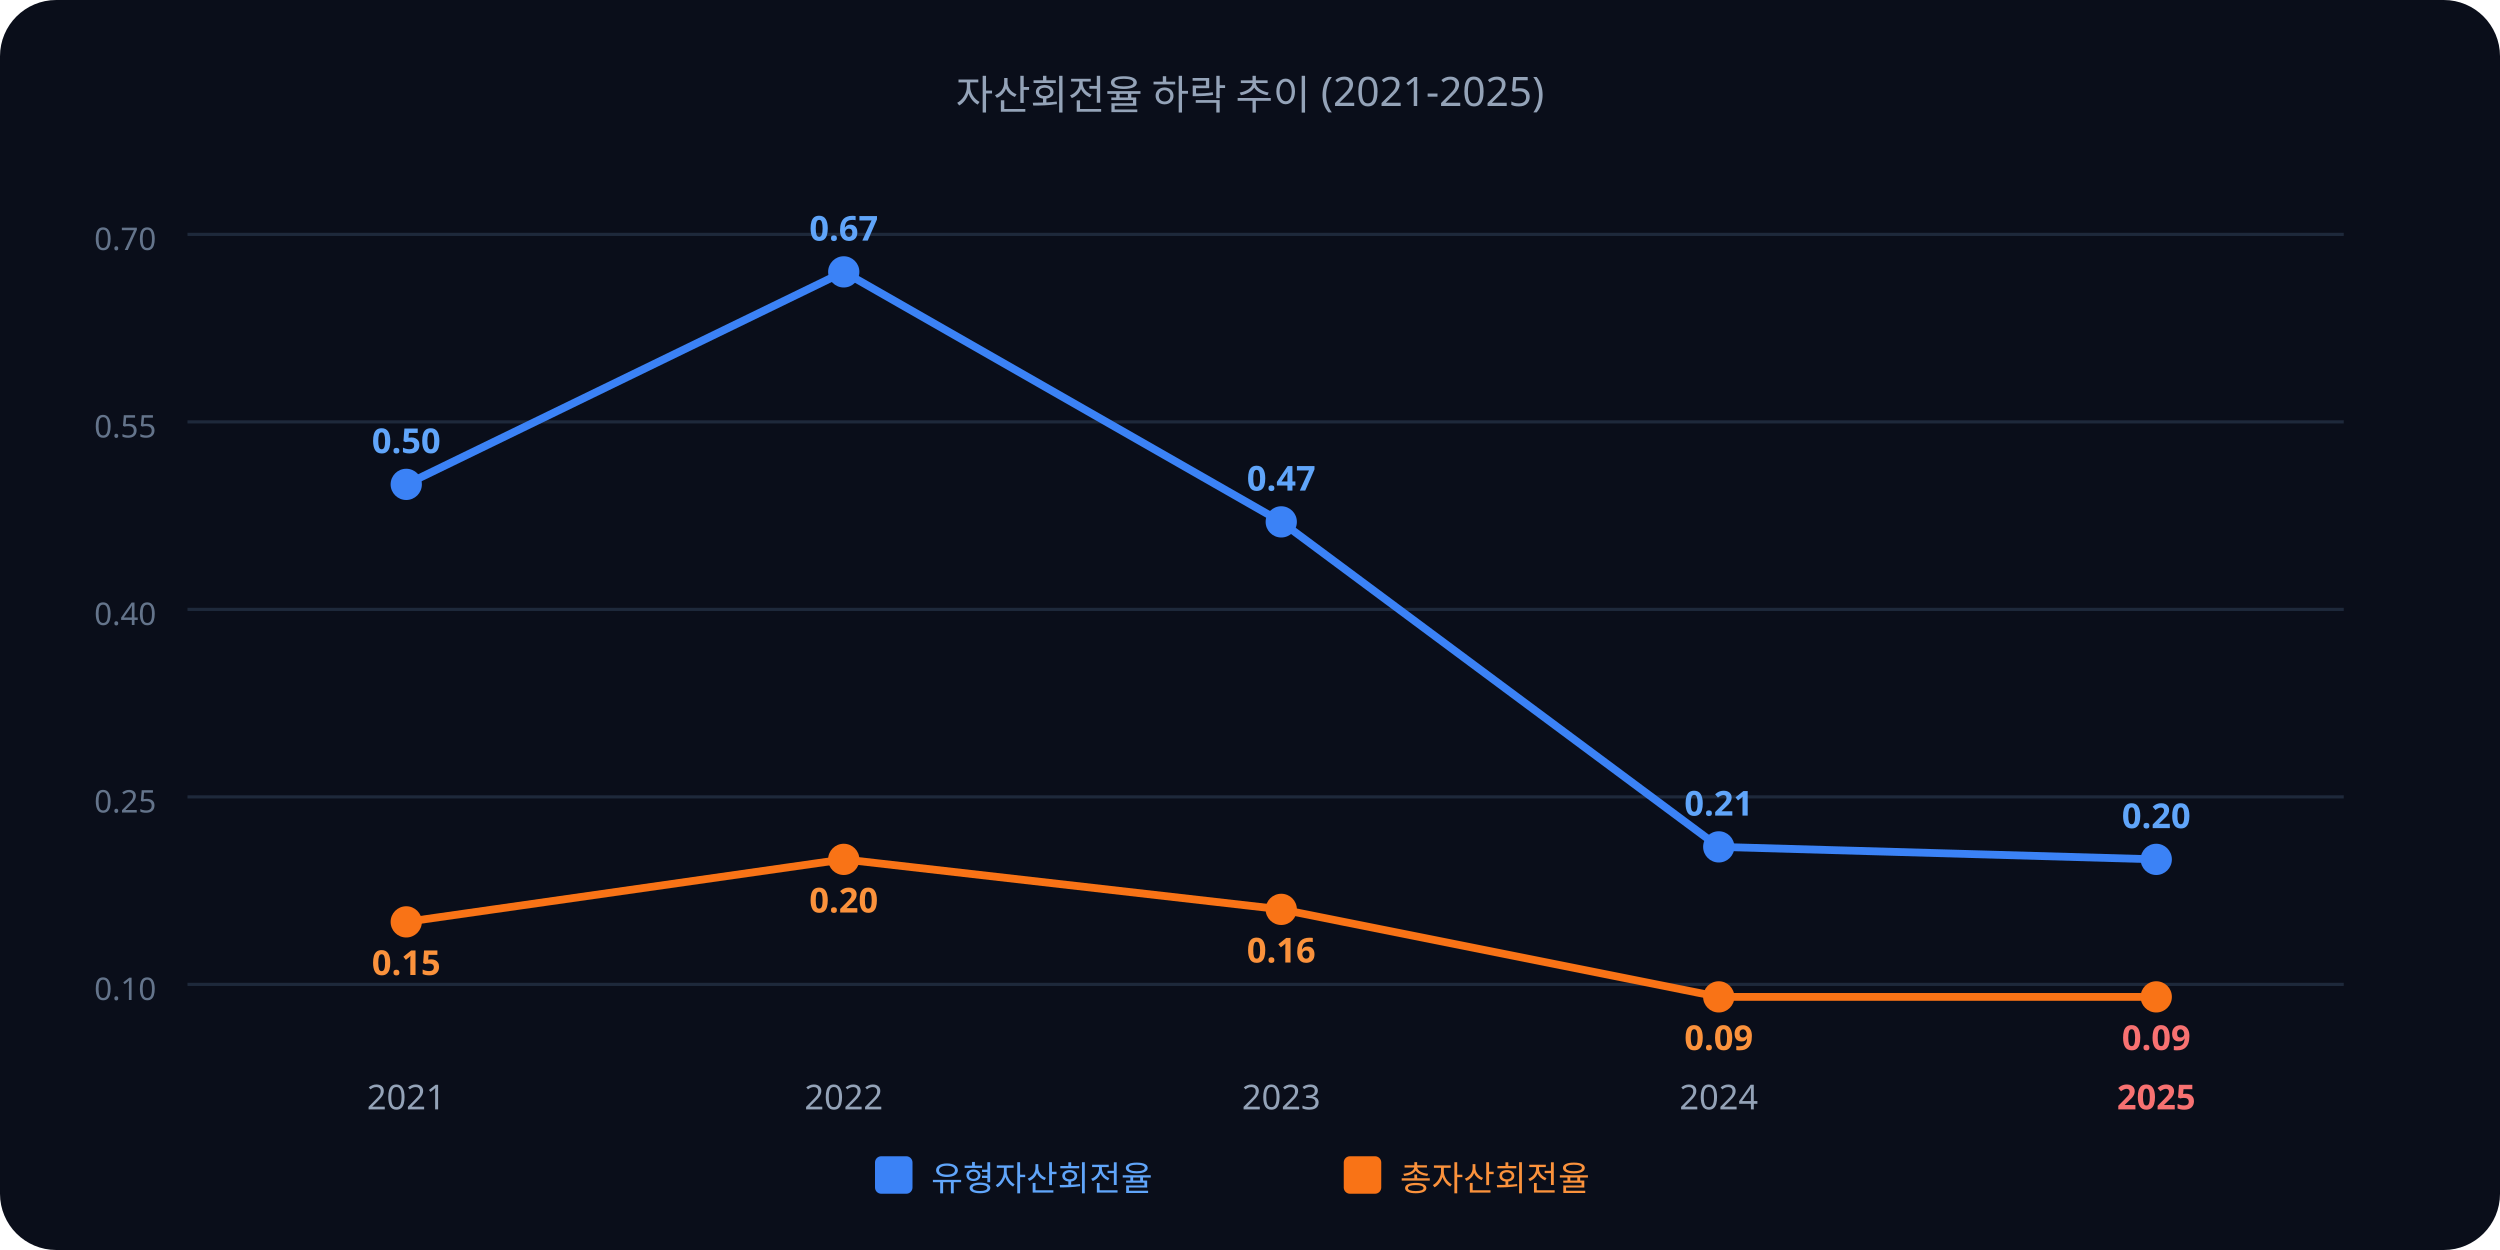
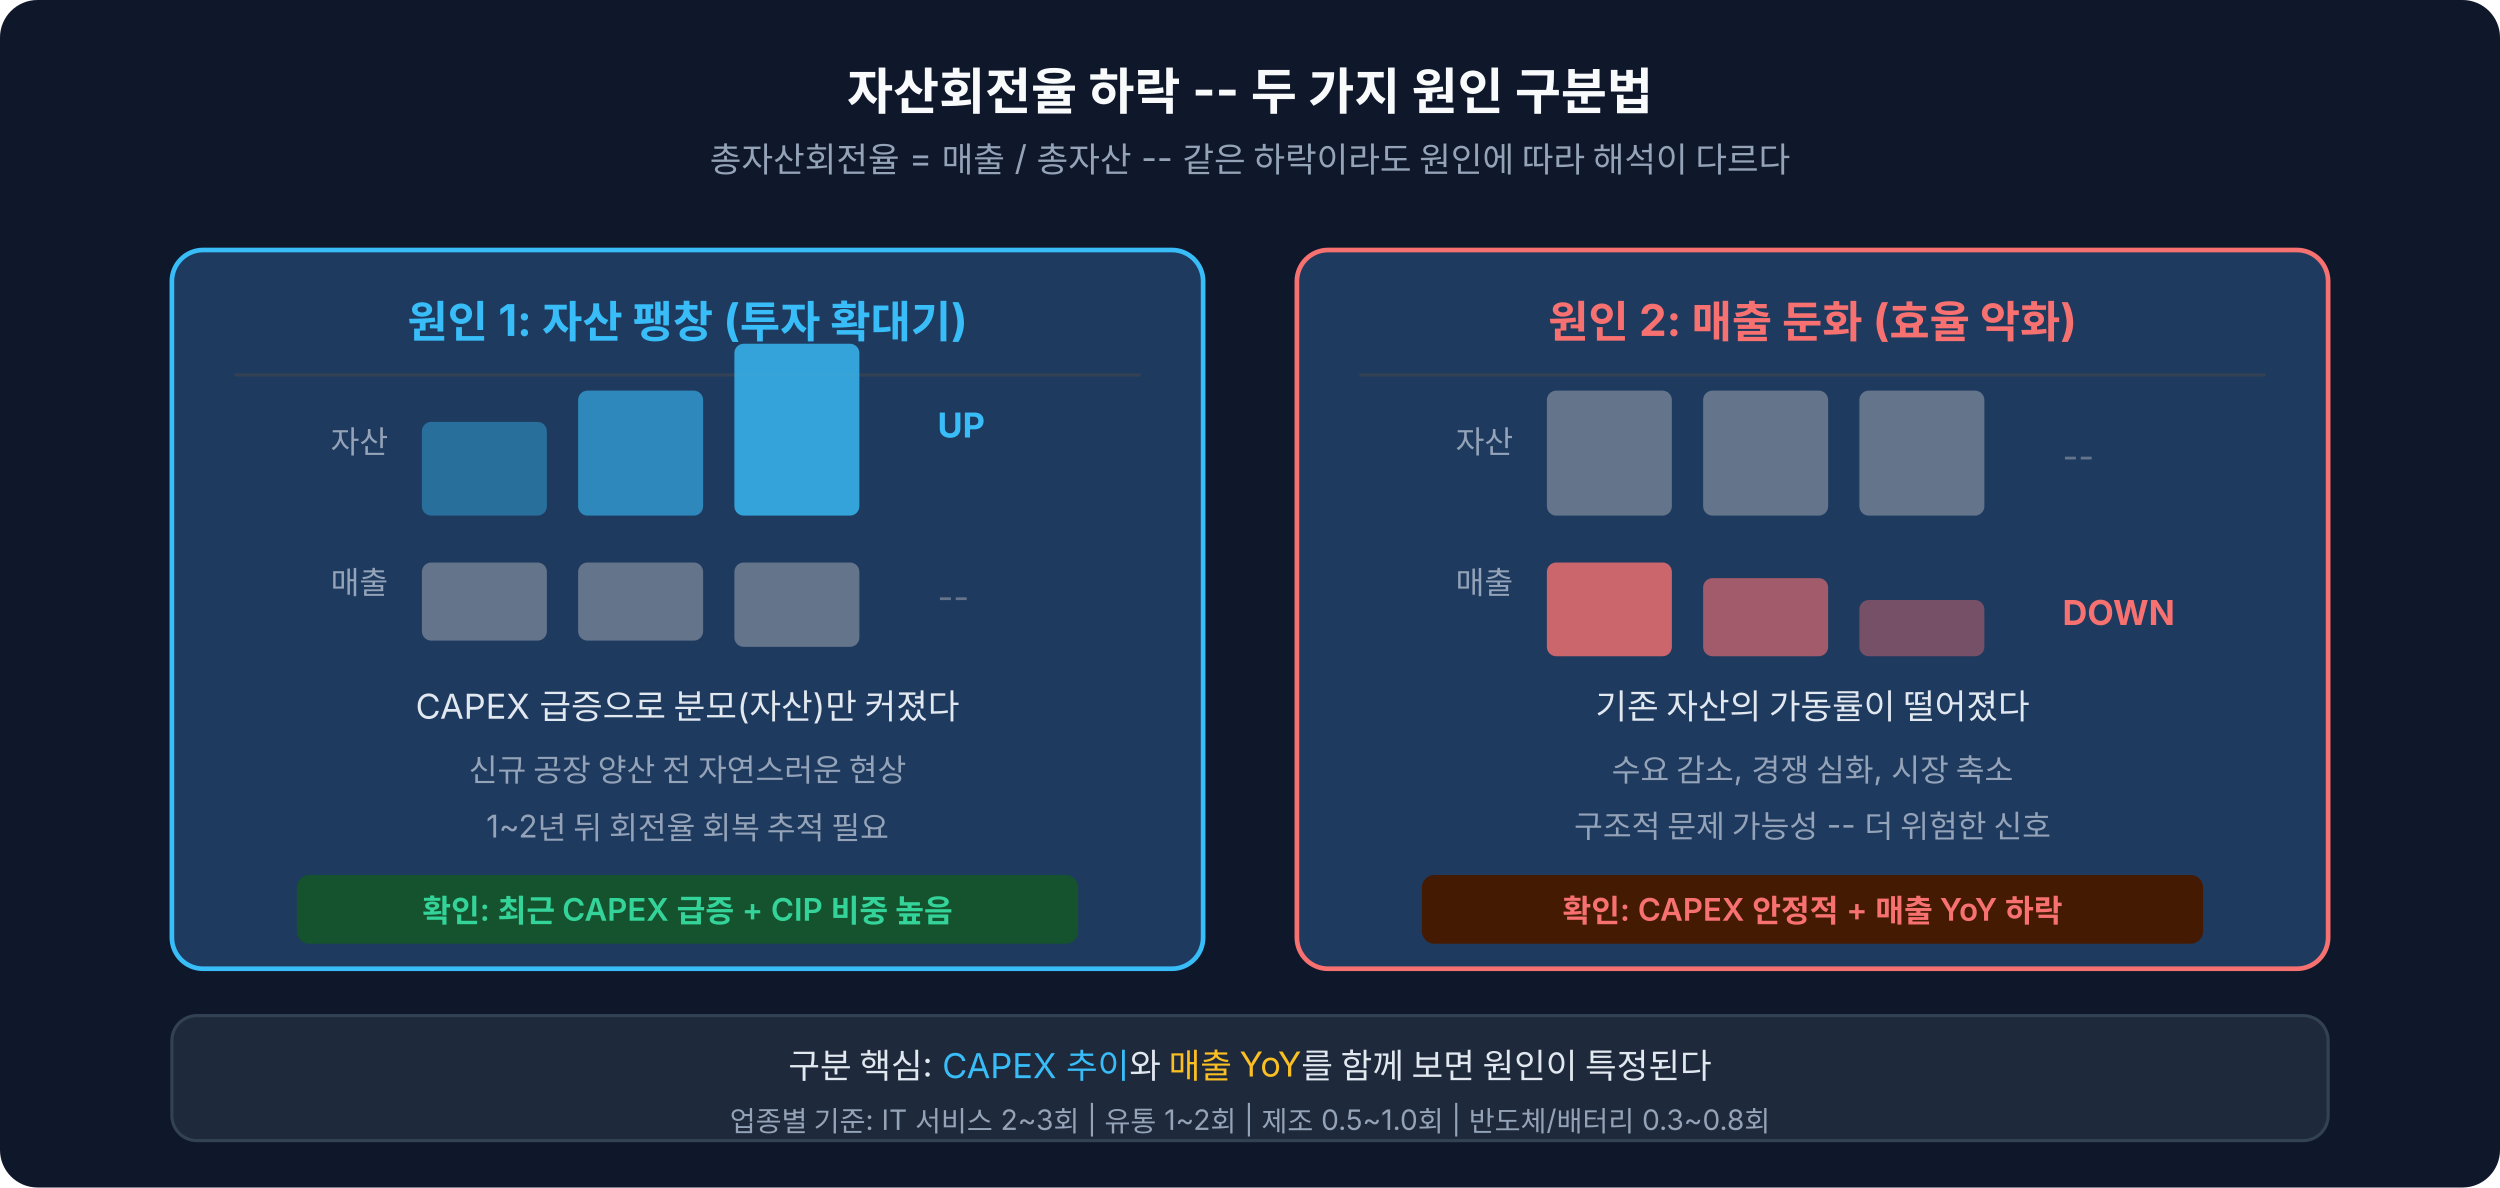
- <svg xmlns="http://www.w3.org/2000/svg" viewBox="0 0 800 400" fill="none">
-   <rect width="800" height="400" rx="18" fill="#0a0e1a" />
-   <text x="400" y="35" text-anchor="middle" fill="#94a3b8" font-size="13" font-family="system-ui">자산회전율 하락 추이 (2021-2025)</text>
-   <text x="50" y="80" text-anchor="end" fill="#64748b" font-size="10" font-family="system-ui">0.70</text>
-   <text x="50" y="140" text-anchor="end" fill="#64748b" font-size="10" font-family="system-ui">0.55</text>
-   <text x="50" y="200" text-anchor="end" fill="#64748b" font-size="10" font-family="system-ui">0.40</text>
-   <text x="50" y="260" text-anchor="end" fill="#64748b" font-size="10" font-family="system-ui">0.25</text>
-   <text x="50" y="320" text-anchor="end" fill="#64748b" font-size="10" font-family="system-ui">0.10</text>
-   <line x1="60" y1="75" x2="750" y2="75" stroke="#1e293b" stroke-width="1" />
-   <line x1="60" y1="135" x2="750" y2="135" stroke="#1e293b" stroke-width="1" />
-   <line x1="60" y1="195" x2="750" y2="195" stroke="#1e293b" stroke-width="1" />
-   <line x1="60" y1="255" x2="750" y2="255" stroke="#1e293b" stroke-width="1" />
-   <line x1="60" y1="315" x2="750" y2="315" stroke="#1e293b" stroke-width="1" />
-   <polyline points="130,155 270,87 410,167 550,271 690,275" stroke="#3b82f6" stroke-width="2.5" fill="none" stroke-linejoin="round" />
-   <polyline points="130,295 270,275 410,291 550,319 690,319" stroke="#f97316" stroke-width="2.5" fill="none" stroke-linejoin="round" />
-   <circle cx="130" cy="155" r="5" fill="#3b82f6" />
-   <text x="130" y="145" text-anchor="middle" fill="#60a5fa" font-size="11" font-weight="bold" font-family="system-ui">0.50</text>
-   <circle cx="270" cy="87" r="5" fill="#3b82f6" />
-   <text x="270" y="77" text-anchor="middle" fill="#60a5fa" font-size="11" font-weight="bold" font-family="system-ui">0.67</text>
-   <circle cx="410" cy="167" r="5" fill="#3b82f6" />
-   <text x="410" y="157" text-anchor="middle" fill="#60a5fa" font-size="11" font-weight="bold" font-family="system-ui">0.47</text>
-   <circle cx="550" cy="271" r="5" fill="#3b82f6" />
-   <text x="550" y="261" text-anchor="middle" fill="#60a5fa" font-size="11" font-weight="bold" font-family="system-ui">0.21</text>
-   <circle cx="690" cy="275" r="5" fill="#3b82f6" />
-   <text x="690" y="265" text-anchor="middle" fill="#60a5fa" font-size="11" font-weight="bold" font-family="system-ui">0.20</text>
-   <circle cx="130" cy="295" r="5" fill="#f97316" />
-   <text x="130" y="312" text-anchor="middle" fill="#fb923c" font-size="11" font-weight="bold" font-family="system-ui">0.15</text>
-   <circle cx="270" cy="275" r="5" fill="#f97316" />
-   <text x="270" y="292" text-anchor="middle" fill="#fb923c" font-size="11" font-weight="bold" font-family="system-ui">0.20</text>
-   <circle cx="410" cy="291" r="5" fill="#f97316" />
-   <text x="410" y="308" text-anchor="middle" fill="#fb923c" font-size="11" font-weight="bold" font-family="system-ui">0.16</text>
-   <circle cx="550" cy="319" r="5" fill="#f97316" />
-   <text x="550" y="336" text-anchor="middle" fill="#fb923c" font-size="11" font-weight="bold" font-family="system-ui">0.09</text>
-   <circle cx="690" cy="319" r="5" fill="#f97316" />
-   <text x="690" y="336" text-anchor="middle" fill="#f87171" font-size="11" font-weight="bold" font-family="system-ui">0.09</text>
-   <text x="130" y="355" text-anchor="middle" fill="#94a3b8" font-size="11" font-family="system-ui">2021</text>
-   <text x="270" y="355" text-anchor="middle" fill="#94a3b8" font-size="11" font-family="system-ui">2022</text>
-   <text x="410" y="355" text-anchor="middle" fill="#94a3b8" font-size="11" font-family="system-ui">2023</text>
-   <text x="550" y="355" text-anchor="middle" fill="#94a3b8" font-size="11" font-family="system-ui">2024</text>
-   <text x="690" y="355" text-anchor="middle" fill="#f87171" font-size="11" font-weight="bold" font-family="system-ui">2025</text>
-   <rect x="280" y="370" width="12" height="12" rx="2" fill="#3b82f6" />
-   <text x="298" y="381" fill="#60a5fa" font-size="11" font-family="system-ui">유형자산회전율</text>
-   <rect x="430" y="370" width="12" height="12" rx="2" fill="#f97316" />
-   <text x="448" y="381" fill="#fb923c" font-size="11" font-family="system-ui">총자산회전율</text>
+ <svg xmlns="http://www.w3.org/2000/svg" viewBox="0 0 800 380" font-family="Pretendard, -apple-system, sans-serif">
+   <rect width="800" height="380" rx="12" fill="#0f172a" />
+   <text x="400" y="35" text-anchor="middle" fill="#f8fafc" font-size="16" font-weight="700">자산회전율 하락 -- 두 가지 원인 구분법</text>
+   <text x="400" y="55" text-anchor="middle" fill="#94a3b8" font-size="11">총자산회전율 = 매출 / 총자산 -- 같은 하락이라도 원인에 따라 해석이 다르다</text>
+   <g transform="translate(55,80)">
+     <rect width="330" height="230" rx="10" fill="#1e3a5f" stroke="#38bdf8" stroke-width="1.5" />
+     <text x="165" y="28" text-anchor="middle" fill="#38bdf8" font-size="14" font-weight="700">원인 1: 자산 팽창 (투자 확대기)</text>
+     <line x1="20" y1="40" x2="310" y2="40" stroke="#334155" stroke-width="1" />
+     <text x="60" y="65" text-anchor="middle" fill="#94a3b8" font-size="10">자산</text>
+     <rect x="80" y="55" width="40" height="30" rx="3" fill="#38bdf8" opacity="0.4" />
+     <rect x="130" y="45" width="40" height="40" rx="3" fill="#38bdf8" opacity="0.6" />
+     <rect x="180" y="30" width="40" height="55" rx="3" fill="#38bdf8" opacity="0.8" />
+     <text x="245" y="60" fill="#38bdf8" font-size="11" font-weight="700">UP</text>
+     <text x="60" y="110" text-anchor="middle" fill="#94a3b8" font-size="10">매출</text>
+     <rect x="80" y="100" width="40" height="25" rx="3" fill="#64748b" />
+     <rect x="130" y="100" width="40" height="25" rx="3" fill="#64748b" />
+     <rect x="180" y="100" width="40" height="27" rx="3" fill="#64748b" />
+     <text x="245" y="115" fill="#64748b" font-size="11">--</text>
+     <text x="165" y="150" text-anchor="middle" fill="#e2e8f0" font-size="11">CAPEX 급증으로 분모(자산)만 커졌다</text>
+     <text x="165" y="170" text-anchor="middle" fill="#94a3b8" font-size="10">신규 공장 양산 전 자연스러운 현상</text>
+     <text x="165" y="188" text-anchor="middle" fill="#94a3b8" font-size="10">1~2년 뒤 회전율 회복 추적 필요</text>
+     <rect x="40" y="200" width="250" height="22" rx="4" fill="#14532d" />
+     <text x="165" y="215" text-anchor="middle" fill="#34d399" font-size="10" font-weight="600">확인: 최근 CAPEX 급증 + CIP 비중 높음</text>
+   </g>
+   <g transform="translate(415,80)">
+     <rect width="330" height="230" rx="10" fill="#1e3a5f" stroke="#f87171" stroke-width="1.5" />
+     <text x="165" y="28" text-anchor="middle" fill="#f87171" font-size="14" font-weight="700">원인 2: 매출 둔화 (효율 악화)</text>
+     <line x1="20" y1="40" x2="310" y2="40" stroke="#334155" stroke-width="1" />
+     <text x="60" y="65" text-anchor="middle" fill="#94a3b8" font-size="10">자산</text>
+     <rect x="80" y="45" width="40" height="40" rx="3" fill="#64748b" />
+     <rect x="130" y="45" width="40" height="40" rx="3" fill="#64748b" />
+     <rect x="180" y="45" width="40" height="40" rx="3" fill="#64748b" />
+     <text x="245" y="70" fill="#64748b" font-size="11">--</text>
+     <text x="60" y="110" text-anchor="middle" fill="#94a3b8" font-size="10">매출</text>
+     <rect x="80" y="100" width="40" height="30" rx="3" fill="#f87171" opacity="0.8" />
+     <rect x="130" y="105" width="40" height="25" rx="3" fill="#f87171" opacity="0.6" />
+     <rect x="180" y="112" width="40" height="18" rx="3" fill="#f87171" opacity="0.4" />
+     <text x="245" y="120" fill="#f87171" font-size="11" font-weight="700">DOWN</text>
+     <text x="165" y="150" text-anchor="middle" fill="#e2e8f0" font-size="11">기존 자산의 가동률이 떨어졌다</text>
+     <text x="165" y="170" text-anchor="middle" fill="#94a3b8" font-size="10">수요 감소, 경쟁 심화, 시장 축소</text>
+     <text x="165" y="188" text-anchor="middle" fill="#94a3b8" font-size="10">구조적 문제 가능성 -- 더 위험한 신호</text>
+     <rect x="40" y="200" width="250" height="22" rx="4" fill="#451a03" />
+     <text x="165" y="215" text-anchor="middle" fill="#f87171" font-size="10" font-weight="600">확인: CAPEX 안정적 + 매출 YoY 하락</text>
+   </g>
+   <rect x="55" y="325" width="690" height="40" rx="8" fill="#1e293b" stroke="#334155" stroke-width="1" />
+   <text x="400" y="345" text-anchor="middle" fill="#e2e8f0" font-size="11">구분 핵심: <tspan fill="#38bdf8">CAPEX 추이</tspan>와 <tspan fill="#fbbf24">매출 YoY</tspan>를 함께 보면 원인이 특정된다</text>
+   <text x="400" y="362" text-anchor="middle" fill="#94a3b8" font-size="9">업종별 기준: IT 서비스 2~3회 | 유통 1~2회 | 제조 0.5~1.0회 | 반도체/배터리 0.3~0.8회</text>
</svg>
